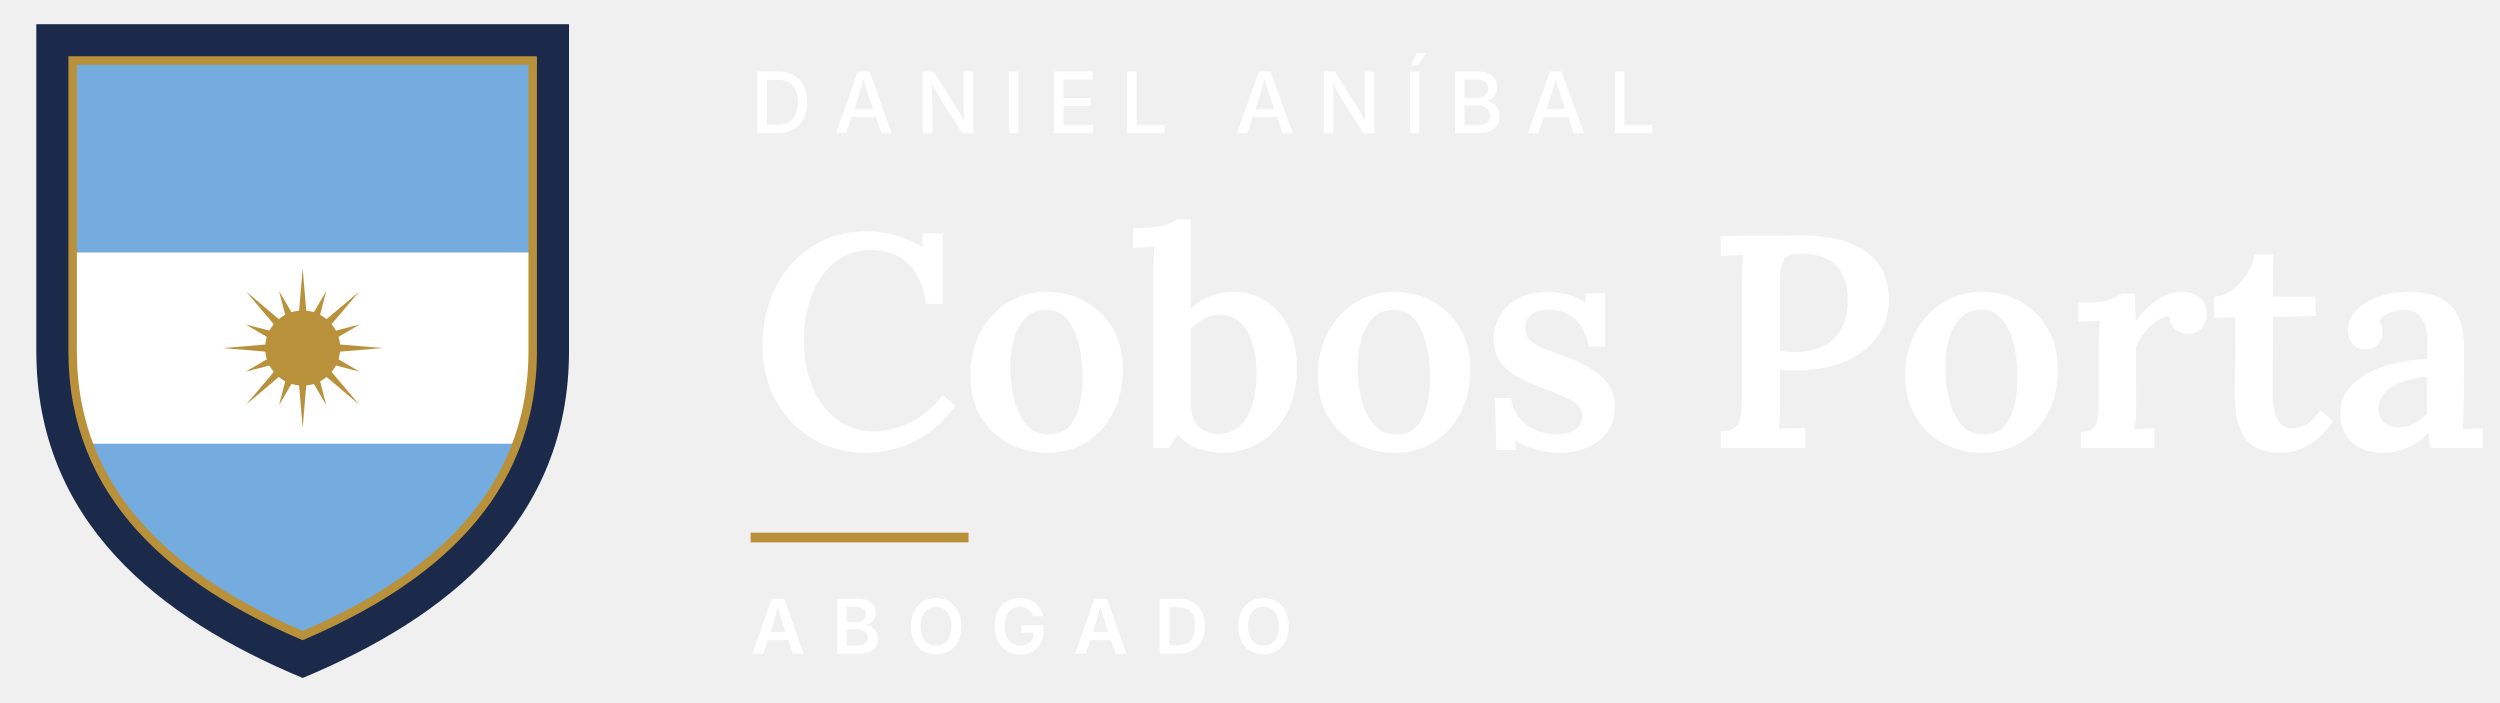
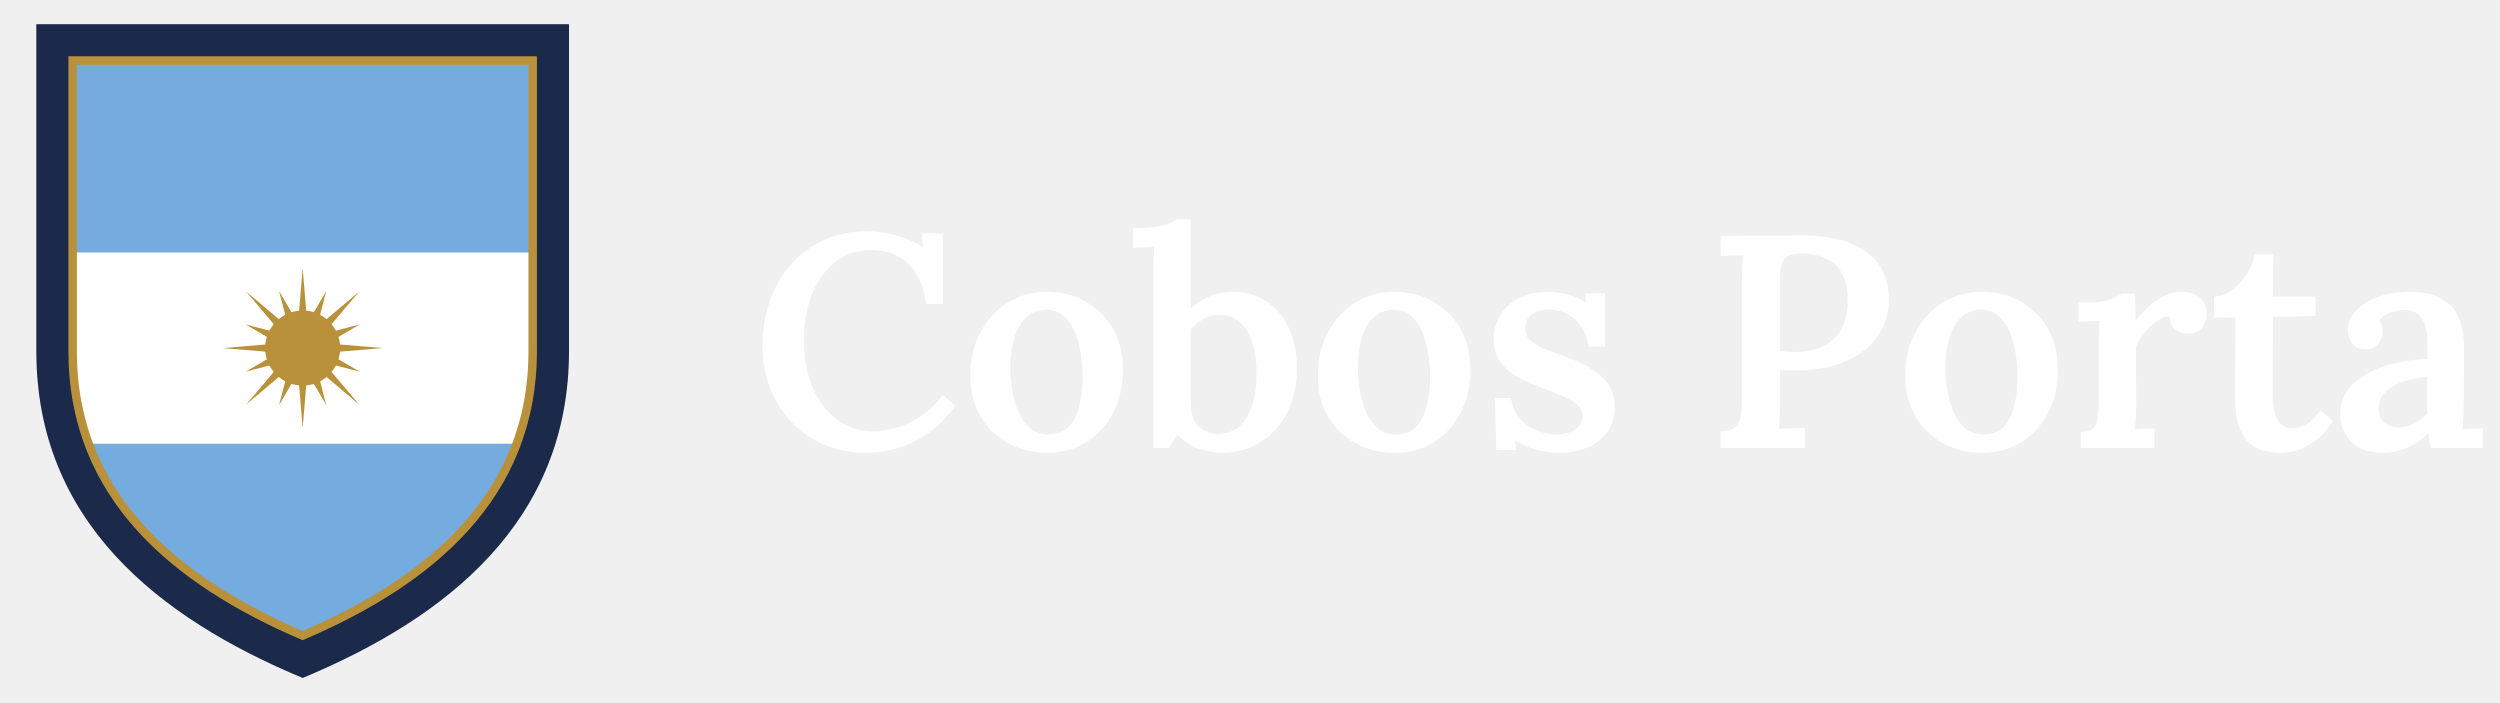
<svg xmlns="http://www.w3.org/2000/svg" viewBox="0 0 413 116" width="413" height="116">
  <g transform="translate(0 0)">
    <defs>
      <clipPath id="hwhitec">
        <path d="M12 10H88V58C88 82 71 96 50 105C29 96 12 82 12 58Z" />
      </clipPath>
    </defs>
    <path d="M6 4H94V58C94 86 74 102 50 112C26 102 6 86 6 58Z" fill="#1B2A4A" />
    <g clip-path="url(#hwhitec)">
      <rect x="0" y="0" width="100" height="41.67" fill="#74ACDF" />
      <rect x="0" y="41.67" width="100" height="31.67" fill="#FFFFFF" />
      <rect x="0" y="73.33" width="100" height="60" fill="#74ACDF" />
    </g>
    <path d="M12 10H88V58C88 82 71 96 50 105C29 96 12 82 12 58Z" fill="none" stroke="#B8913A" stroke-width="1.4" />
    <circle cx="50" cy="57.5" r="6.2" fill="#B8913A" />
    <path fill="#B8913A" d="M49.37 51.83L50.00 44.30L50.63 51.83ZM51.59 52.03L53.90 48.08L52.75 52.51ZM53.56 53.05L59.33 48.17L54.45 53.94ZM54.99 54.75L59.42 53.60L55.47 55.91ZM55.67 56.87L63.20 57.50L55.67 58.13ZM55.47 59.09L59.42 61.40L54.99 60.25ZM54.45 61.06L59.33 66.83L53.56 61.95ZM52.75 62.49L53.90 66.92L51.59 62.97ZM50.63 63.17L50.00 70.70L49.37 63.17ZM48.41 62.97L46.10 66.92L47.25 62.49ZM46.44 61.95L40.67 66.83L45.55 61.06ZM45.01 60.25L40.58 61.40L44.53 59.09ZM44.33 58.13L36.80 57.50L44.33 56.87ZM44.53 55.91L40.58 53.60L45.01 54.75ZM45.55 53.94L40.67 48.17L46.44 53.05ZM47.25 52.51L46.10 48.08L48.41 52.03Z" />
  </g>
-   <path fill="#FFFFFF" d="M128.443 22.0C131.54 22.0 133.338 20.079 133.338 16.894C133.338 13.729 131.54 11.814 128.539 11.814H125.128V22.0ZM126.687 20.633V13.182H128.437C130.658 13.182 131.807 14.501 131.807 16.894C131.807 19.307 130.658 20.633 128.354 20.633ZM138.092 22.0H139.781L140.69 19.313H144.696L145.632 22.0H147.321L143.629 11.814H141.715ZM141.134 18.015 141.702 16.333C141.954 15.554 142.269 14.494 142.665 13.038C143.069 14.48 143.376 15.52 143.65 16.333L144.238 18.015ZM152.437 22.0H154.016V16.565C154.016 16.039 153.962 14.986 153.9 13.708C154.638 15.075 155.028 15.779 155.527 16.579L158.966 22.0H160.77V11.814H159.191V17.611C159.191 18.199 159.218 19.149 159.294 20.134C158.842 19.156 158.384 18.384 158.07 17.878L154.235 11.814H152.437ZM168.225 11.814H166.666V22.0H168.225ZM174.121 22.0H180.574V20.66H175.679V17.522H180.191V16.189H175.679V13.154H180.533V11.814H174.121ZM186.203 22.0H192.376V20.66H187.762V11.814H186.203ZM204.352 22.0H206.041L206.95 19.313H210.956L211.892 22.0H213.581L209.889 11.814H207.975ZM207.394 18.015 207.961 16.333C208.214 15.554 208.529 14.494 208.925 13.038C209.329 14.48 209.636 15.52 209.91 16.333L210.498 18.015ZM218.697 22.0H220.276V16.565C220.276 16.039 220.222 14.986 220.16 13.708C220.898 15.075 221.288 15.779 221.787 16.579L225.225 22.0H227.03V11.814H225.451V17.611C225.451 18.199 225.478 19.149 225.554 20.134C225.102 19.156 224.644 18.384 224.33 17.878L220.495 11.814H218.697ZM234.485 11.814H232.926V22.0H234.485ZM233.104 10.823H234.252L235.606 8.779H234.054ZM240.38 22.0H244.297C246.663 22.0 247.736 20.817 247.736 19.252C247.736 17.687 246.635 16.798 245.617 16.743V16.641C246.56 16.408 247.339 15.759 247.339 14.487C247.339 12.983 246.294 11.814 244.133 11.814H240.38ZM241.939 20.66V17.427H244.202C245.419 17.427 246.191 18.213 246.191 19.177C246.191 20.024 245.603 20.66 244.14 20.66ZM241.939 16.224V13.147H244.024C245.234 13.147 245.808 13.783 245.808 14.617C245.808 15.595 245.015 16.224 243.983 16.224ZM252.436 22.0H254.124L255.033 19.313H259.039L259.976 22.0H261.664L257.973 11.814H256.059ZM255.477 18.015 256.045 16.333C256.298 15.554 256.612 14.494 257.009 13.038C257.412 14.48 257.72 15.52 257.993 16.333L258.581 18.015ZM266.781 22.0H272.953V20.66H268.339V11.814H266.781Z" />
  <path fill="#FFFFFF" d="M153.0 50.2Q152.4 45.85 150.05 43.575Q147.7 41.3 143.95 41.3Q141.3 41.3 139.225 42.475Q137.15 43.65 135.725 45.675Q134.3 47.7 133.55 50.375Q132.8 53.05 132.8 56.1Q132.8 60.55 134.225 63.95Q135.65 67.35 138.225 69.3Q140.8 71.25 144.25 71.25Q147.45 71.25 150.575 69.675Q153.7 68.1 155.75 65.2L157.8 67.05Q155.45 70.25 152.8 71.925Q150.15 73.6 147.625 74.2Q145.1 74.8 143.05 74.8Q139.2 74.8 136.075 73.425Q132.95 72.05 130.675 69.625Q128.4 67.2 127.175 63.975Q125.95 60.75 125.95 57.0Q125.95 53.55 127.025 50.2Q128.1 46.85 130.275 44.15Q132.45 41.45 135.75 39.825Q139.05 38.2 143.4 38.2Q145.6 38.2 148.0 38.875Q150.4 39.55 152.5 40.85L152.3 38.55H155.75V50.2ZM173.0 74.8Q169.45 74.8 166.55 73.225Q163.65 71.65 161.975 68.775Q160.3 65.9 160.3 62.05Q160.3 58.0 162.0 54.85Q163.7 51.7 166.575 49.95Q169.45 48.2 172.9 48.2Q176.45 48.2 179.3 49.8Q182.15 51.4 183.825 54.25Q185.5 57.1 185.5 61.0Q185.5 65.1 183.875 68.225Q182.25 71.35 179.425 73.075Q176.6 74.8 173.0 74.8ZM173.25 71.75Q175.5 71.75 176.7 70.35Q177.9 68.95 178.375 66.775Q178.85 64.6 178.85 62.3Q178.85 60.35 178.525 58.35Q178.2 56.35 177.5 54.725Q176.8 53.1 175.65 52.125Q174.5 51.15 172.85 51.15Q170.65 51.2 169.35 52.6Q168.05 54.0 167.475 56.15Q166.9 58.3 166.9 60.7Q166.9 63.4 167.55 65.975Q168.2 68.55 169.6 70.175Q171.0 71.8 173.25 71.75ZM190.55 44.75Q190.55 43.9 190.575 42.875Q190.6 41.85 190.7 40.75Q189.9 40.8 188.875 40.85Q187.85 40.9 187.2 40.95V37.7Q189.5 37.7 190.95 37.475Q192.4 37.25 193.225 36.9Q194.05 36.55 194.4 36.25H196.7V51.0Q198.3 49.5 200.1 48.85Q201.9 48.2 203.7 48.2Q206.8 48.2 209.175 49.75Q211.55 51.3 212.9 54.15Q214.25 57.0 214.25 60.85Q214.25 64.95 212.65 68.1Q211.05 71.25 208.25 73.025Q205.45 74.8 201.8 74.8Q200.35 74.8 198.275 74.2Q196.2 73.6 194.5 71.8L193.1 74.0H190.55ZM196.7 66.4Q196.7 68.4 197.35 69.55Q198.0 70.7 199.025 71.175Q200.05 71.65 201.1 71.7Q203.4 71.7 204.825 70.35Q206.25 69.0 206.925 66.725Q207.6 64.45 207.6 61.8Q207.6 59.1 206.95 56.875Q206.3 54.65 204.95 53.325Q203.6 52.0 201.4 52.0Q200.05 52.05 198.8 52.7Q197.55 53.35 196.7 54.4ZM230.4 74.8Q226.85 74.8 223.95 73.225Q221.05 71.65 219.375 68.775Q217.7 65.9 217.7 62.05Q217.7 58.0 219.4 54.85Q221.1 51.7 223.975 49.95Q226.85 48.2 230.3 48.2Q233.85 48.2 236.7 49.8Q239.55 51.4 241.225 54.25Q242.9 57.1 242.9 61.0Q242.9 65.1 241.275 68.225Q239.65 71.35 236.825 73.075Q234.0 74.8 230.4 74.8ZM230.65 71.75Q232.9 71.75 234.1 70.35Q235.3 68.95 235.775 66.775Q236.25 64.6 236.25 62.3Q236.25 60.35 235.925 58.35Q235.6 56.35 234.9 54.725Q234.2 53.1 233.05 52.125Q231.9 51.15 230.25 51.15Q228.05 51.2 226.75 52.6Q225.45 54.0 224.875 56.15Q224.3 58.3 224.3 60.7Q224.3 63.4 224.95 65.975Q225.6 68.55 227.0 70.175Q228.4 71.8 230.65 71.75ZM257.8 74.8Q255.5 74.8 253.5 74.2Q251.5 73.6 250.3 72.75L250.45 74.35H247.2L246.95 65.75H249.65Q249.8 67.45 250.85 68.825Q251.9 70.2 253.575 70.975Q255.25 71.75 257.3 71.75Q258.3 71.75 259.225 71.45Q260.15 71.15 260.775 70.475Q261.4 69.8 261.4 68.75Q261.4 67.65 260.675 66.95Q259.95 66.25 258.65 65.65Q257.35 65.05 255.6 64.4Q254.05 63.8 252.5 63.15Q250.95 62.5 249.65 61.575Q248.35 60.65 247.55 59.3Q246.75 57.95 246.75 56.0Q246.75 54.65 247.25 53.3Q247.75 51.95 248.85 50.775Q249.95 49.6 251.675 48.9Q253.4 48.2 255.9 48.2Q257.25 48.2 258.95 48.625Q260.65 49.05 261.95 50.05L261.9 48.45H265.15V57.25H262.45Q262.2 55.5 261.35 54.125Q260.5 52.75 259.1 51.95Q257.7 51.15 255.75 51.15Q254.15 51.15 253.05 51.925Q251.95 52.7 251.95 54.2Q251.95 55.45 252.8 56.25Q253.65 57.05 255.1 57.6Q256.55 58.15 258.25 58.8Q260.6 59.6 262.525 60.7Q264.45 61.8 265.6 63.35Q266.75 64.9 266.75 67.2Q266.75 69.8 265.45 71.475Q264.15 73.15 262.1 73.975Q260.05 74.8 257.8 74.8ZM284.25 71.25Q285.65 71.2 286.4 70.775Q287.15 70.35 287.45 69.275Q287.75 68.2 287.75 66.3V46.35Q287.75 45.1 287.825 43.95Q287.9 42.8 287.95 42.15Q287.1 42.2 286.0 42.225Q284.9 42.25 284.25 42.3V39.0Q287.5 38.95 290.8 38.95Q294.1 38.95 297.4 38.9Q301.95 38.85 305.25 40.025Q308.55 41.2 310.3 43.575Q312.05 45.95 312.05 49.7Q312.05 51.7 311.225 53.675Q310.4 55.65 308.625 57.325Q306.85 59.0 303.975 60.05Q301.1 61.1 297.05 61.2Q296.25 61.2 295.5 61.2Q294.75 61.2 294.05 61.15V66.5Q294.05 67.9 294.0 69.05Q293.95 70.2 293.85 70.85Q294.5 70.8 295.3 70.775Q296.1 70.75 296.925 70.725Q297.75 70.7 298.2 70.7V74.0H284.25ZM294.05 58.0Q294.7 58.05 295.3 58.1Q295.9 58.15 296.6 58.15Q299.4 58.15 301.325 57.15Q303.25 56.15 304.25 54.275Q305.25 52.4 305.25 49.7Q305.25 47.25 304.55 45.7Q303.85 44.15 302.7 43.325Q301.55 42.5 300.15 42.2Q298.75 41.9 297.35 41.9Q296.05 41.9 295.325 42.3Q294.6 42.7 294.325 43.725Q294.05 44.75 294.05 46.5ZM327.45 74.8Q323.9 74.8 321.0 73.225Q318.1 71.65 316.425 68.775Q314.75 65.9 314.75 62.05Q314.75 58.0 316.45 54.85Q318.15 51.7 321.025 49.95Q323.9 48.2 327.35 48.2Q330.9 48.2 333.75 49.8Q336.6 51.4 338.275 54.25Q339.95 57.1 339.95 61.0Q339.95 65.1 338.325 68.225Q336.7 71.35 333.875 73.075Q331.05 74.8 327.45 74.8ZM327.7 71.75Q329.95 71.75 331.15 70.35Q332.35 68.95 332.825 66.775Q333.3 64.6 333.3 62.3Q333.3 60.35 332.975 58.35Q332.65 56.35 331.95 54.725Q331.25 53.1 330.1 52.125Q328.95 51.15 327.3 51.15Q325.1 51.2 323.8 52.6Q322.5 54.0 321.925 56.15Q321.35 58.3 321.35 60.7Q321.35 63.4 322.0 65.975Q322.65 68.55 324.05 70.175Q325.45 71.8 327.7 71.75ZM343.75 71.35Q345.2 71.35 345.8 70.725Q346.4 70.1 346.55 68.95Q346.7 67.8 346.7 66.35V56.95Q346.7 56.05 346.75 55.05Q346.8 54.05 346.9 53.0Q346.05 53.05 345.05 53.075Q344.05 53.1 343.4 53.15V49.95H345.25Q347.25 49.95 348.6 49.475Q349.95 49.0 350.5 48.5H352.6Q352.7 49.1 352.75 50.4Q352.8 51.7 352.8 53.0Q353.95 51.5 355.2 50.425Q356.45 49.35 357.775 48.775Q359.1 48.2 360.5 48.2Q362.1 48.2 363.325 49.1Q364.55 50.0 364.55 52.0Q364.55 52.65 364.225 53.4Q363.9 54.15 363.225 54.65Q362.55 55.15 361.4 55.15Q360.35 55.15 359.425 54.475Q358.5 53.8 358.45 52.3Q357.4 52.25 356.275 53.05Q355.15 53.85 354.25 55.0Q353.35 56.15 352.85 57.35L352.9 66.85Q352.9 67.65 352.85 68.775Q352.8 69.9 352.7 70.95Q353.5 70.85 354.4 70.825Q355.3 70.8 355.9 70.8V74.0H343.75ZM376.7 74.8Q375.3 74.8 373.975 74.45Q372.65 74.1 371.575 73.15Q370.5 72.2 369.85 70.325Q369.2 68.45 369.2 65.35L369.3 52.45L365.75 52.5V49.0Q367.25 48.95 368.65 47.975Q370.05 47.0 371.1 45.4Q372.15 43.8 372.5 42.0H375.55L375.5 49.0H382.55V52.2L375.5 52.35L375.45 65.2Q375.45 66.7 375.725 67.975Q376 69.25 376.725 70.0Q377.45 70.75 378.7 70.75Q379.65 70.75 380.875 70.15Q382.1 69.55 383.35 67.75L385.4 69.6Q384.15 71.5 382.825 72.55Q381.5 73.6 380.275 74.1Q379.05 74.6 378.1 74.7Q377.15 74.8 376.7 74.8ZM401.5 74.0Q401.35 73.25 401.325 72.725Q401.3 72.2 401.25 71.5Q399.55 73.2 397.625 74.0Q395.7 74.8 393.65 74.8Q390.25 74.8 388.425 72.95Q386.6 71.1 386.6 68.4Q386.6 66.0 387.9 64.325Q389.2 62.65 391.3 61.575Q393.4 60.5 395.95 59.925Q398.5 59.35 401 59.3V56.55Q401 55.1 400.675 53.875Q400.35 52.65 399.5 51.925Q398.65 51.2 397 51.2Q395.9 51.25 394.775 51.675Q393.65 52.1 393 53.0Q393.4 53.45 393.5 53.975Q393.6 54.5 393.6 54.9Q393.6 55.8 392.9 56.775Q392.2 57.75 390.65 57.7Q389.3 57.65 388.575 56.75Q387.85 55.85 387.85 54.6Q387.85 52.7 389.225 51.275Q390.6 49.85 392.95 49.025Q395.3 48.2 398.2 48.2Q402.5 48.2 404.8 50.45Q407.1 52.7 407.05 57.65Q407.05 59.4 407.05 60.825Q407.05 62.25 407.025 63.675Q407 65.1 407 66.85Q407 67.6 406.95 68.725Q406.9 69.85 406.8 70.95Q407.7 70.85 408.625 70.825Q409.55 70.8 410.15 70.75V74.0ZM400.95 62.25Q399.45 62.35 398 62.725Q396.55 63.1 395.4 63.75Q394.25 64.4 393.575 65.375Q392.9 66.35 392.95 67.6Q393 69.15 393.95 69.875Q394.9 70.6 396.15 70.6Q397.6 70.6 398.775 70.0Q399.95 69.4 400.95 68.4Q400.95 67.9 400.95 67.35Q400.95 66.8 400.95 66.25Q400.95 65.55 400.95 64.5Q400.95 63.45 400.95 62.25Z" />
-   <rect x="124" y="88" width="36" height="1.6" fill="#B8913A" />
-   <path fill="#FFFFFF" d="M124.305 108.0H126.087L126.832 105.748H130.232L131.007 108.0H132.795L129.548 98.906H127.479ZM127.265 104.436 127.65 103.276C127.9 102.464 128.175 101.445 128.498 100.175C128.834 101.433 129.121 102.44 129.389 103.276L129.786 104.436ZM138.26 108.0H141.928C144.009 108.0 145.029 106.938 145.029 105.522C145.029 104.149 144.052 103.343 143.088 103.294V103.203C143.973 102.995 144.675 102.373 144.675 101.268C144.675 99.919 143.704 98.906 141.739 98.906H138.26ZM139.889 106.639V103.959H141.727C142.74 103.959 143.375 104.588 143.375 105.4C143.375 106.12 142.874 106.639 141.672 106.639ZM139.889 102.781V100.261H141.568C142.544 100.261 143.045 100.773 143.045 101.475C143.045 102.281 142.392 102.781 141.531 102.781ZM154.644 108.122C157.024 108.122 158.812 106.395 158.812 103.459C158.812 100.517 157.024 98.784 154.644 98.784C152.257 98.784 150.463 100.517 150.463 103.459C150.463 106.389 152.257 108.122 154.644 108.122ZM154.644 106.663C153.154 106.663 152.098 105.528 152.098 103.459C152.098 101.378 153.154 100.242 154.644 100.242C156.121 100.242 157.17 101.372 157.17 103.459C157.17 105.534 156.121 106.663 154.644 106.663ZM168.531 108.122C170.777 108.122 172.388 106.676 172.388 104.338V103.245H168.708V104.527H170.808C170.777 105.833 169.904 106.663 168.537 106.663C167.005 106.663 165.955 105.51 165.955 103.453C165.955 101.39 167.03 100.242 168.5 100.242C169.605 100.242 170.35 100.841 170.643 101.811H172.309C172.028 100.023 170.484 98.784 168.482 98.784C166.102 98.784 164.32 100.535 164.32 103.465C164.32 106.34 166.022 108.122 168.531 108.122ZM177.609 108.0H179.391L180.136 105.748H183.535L184.311 108.0H186.099L182.852 98.906H180.783ZM180.569 104.436 180.954 103.276C181.204 102.464 181.479 101.445 181.802 100.175C182.138 101.433 182.425 102.44 182.693 103.276L183.09 104.436ZM194.64 108.0C197.411 108.0 199.04 106.285 199.04 103.441C199.04 100.615 197.411 98.906 194.701 98.906H191.563V108.0ZM193.193 106.59V100.316H194.603C196.465 100.316 197.435 101.359 197.435 103.441C197.435 105.54 196.465 106.59 194.56 106.59ZM208.735 108.122C211.115 108.122 212.903 106.395 212.903 103.459C212.903 100.517 211.115 98.784 208.735 98.784C206.348 98.784 204.554 100.517 204.554 103.459C204.554 106.389 206.348 108.122 208.735 108.122ZM208.735 106.663C207.245 106.663 206.189 105.528 206.189 103.459C206.189 101.378 207.245 100.242 208.735 100.242C210.212 100.242 211.261 101.372 211.261 103.459C211.261 105.534 210.212 106.663 208.735 106.663Z" />
</svg>
